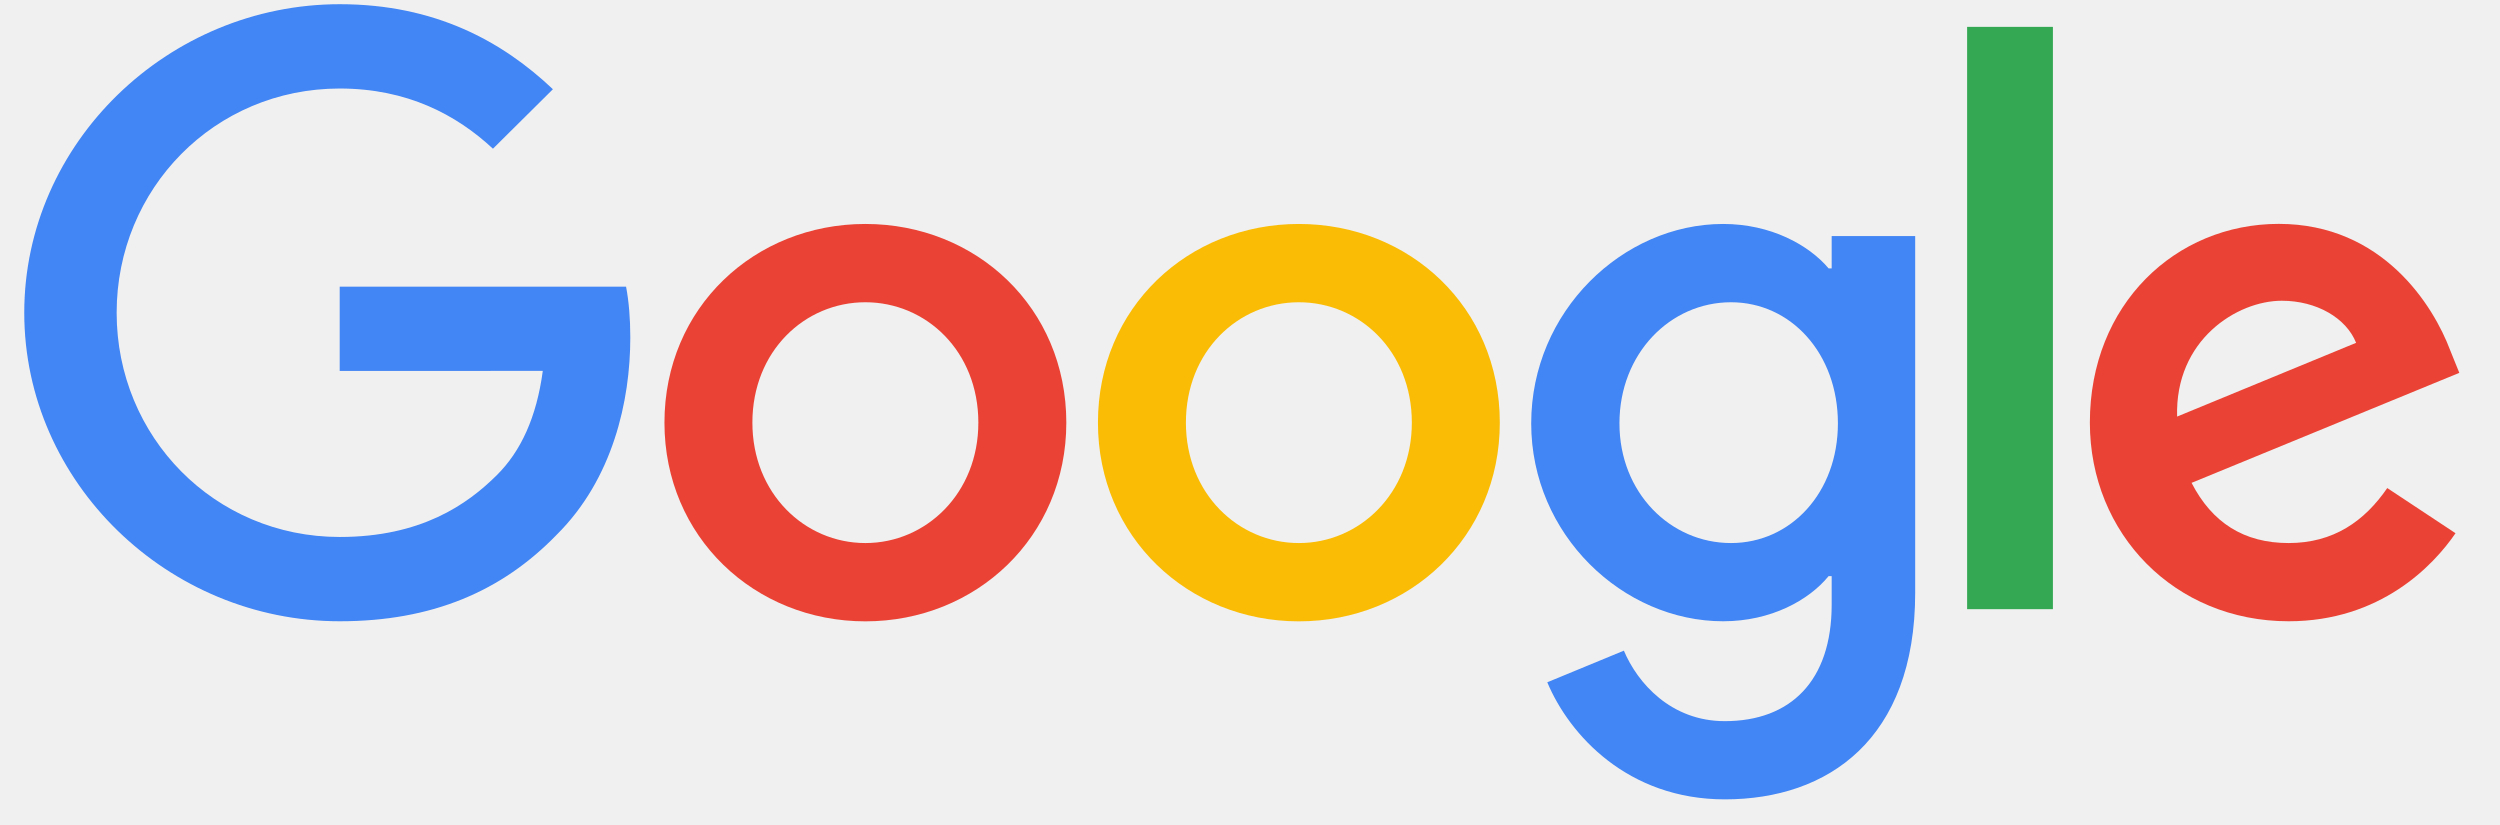
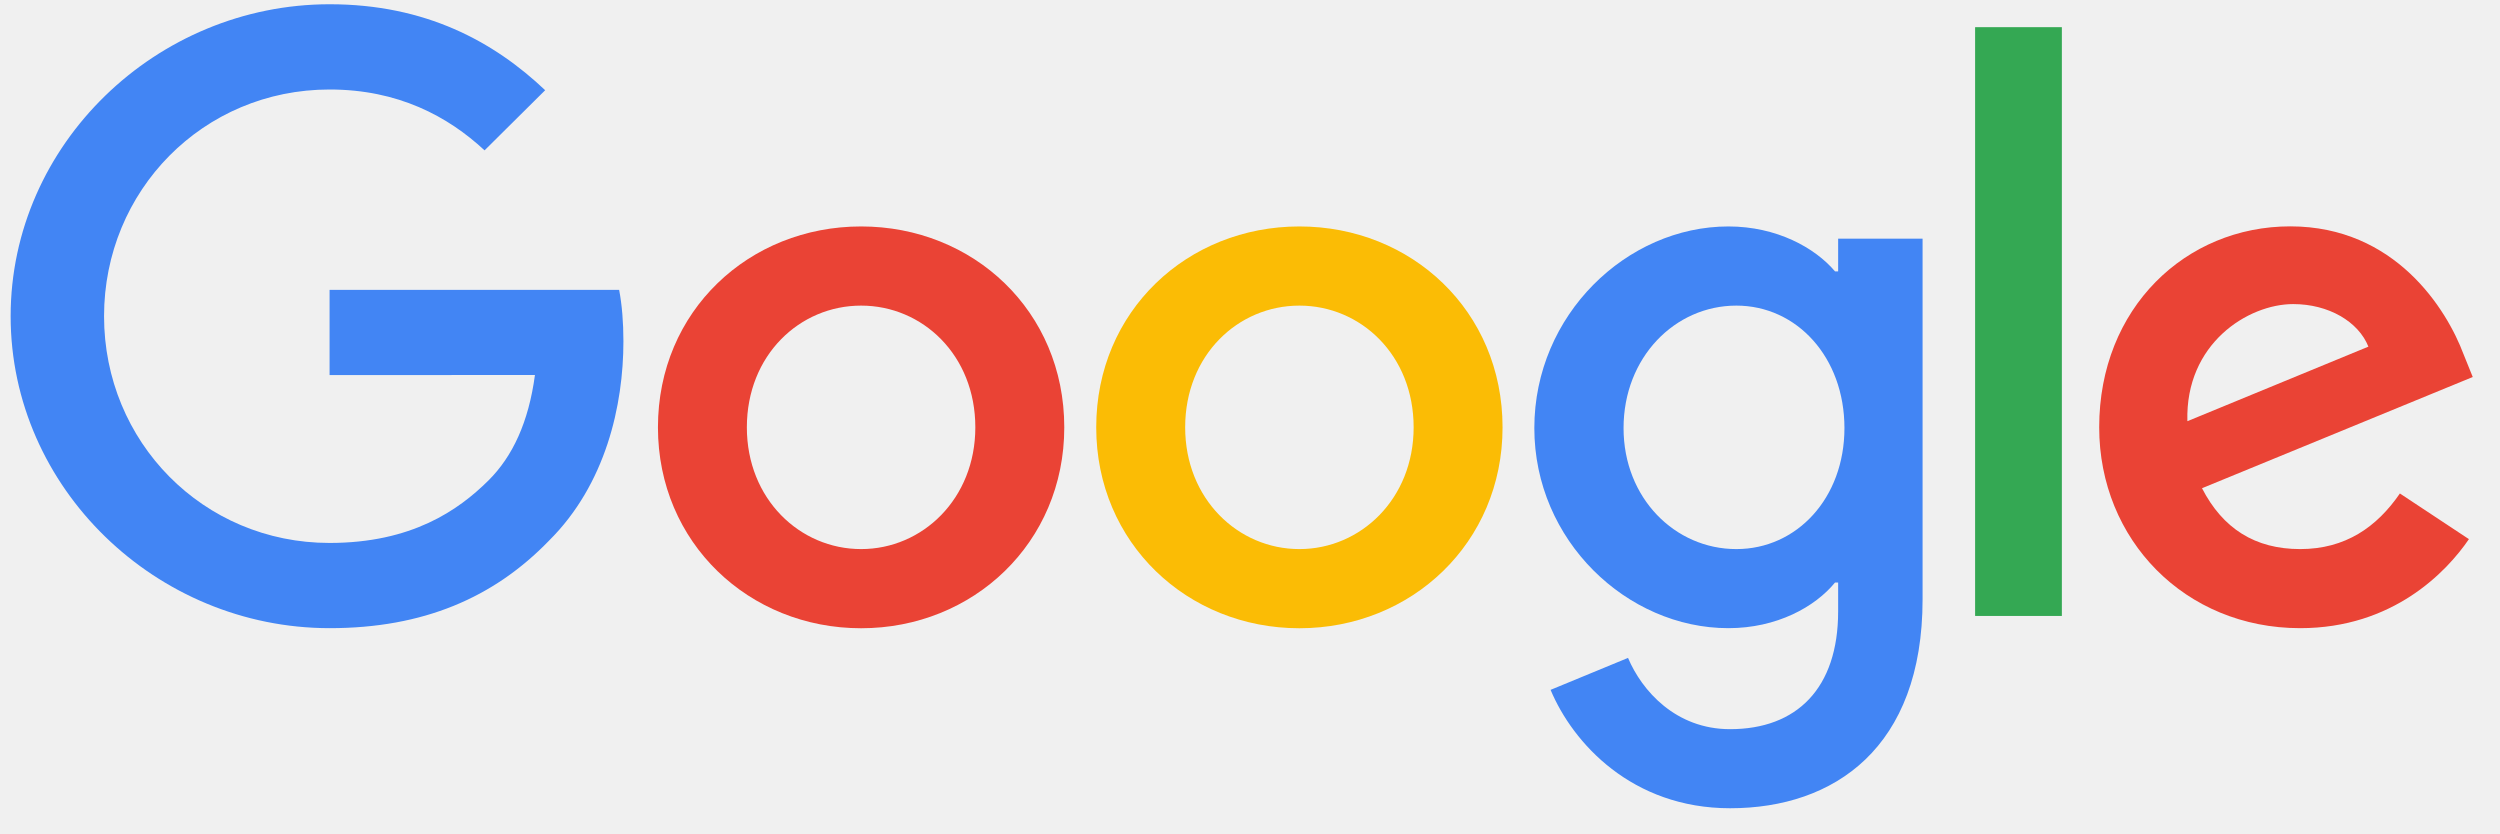
- <svg xmlns="http://www.w3.org/2000/svg" width="91" height="30" viewBox="0 0 91 30" fill="none">
-   <g clip-path="url(#clip0_203_302)">
-     <path d="M38.814 15.385C38.814 19.549 35.53 22.617 31.5 22.617C27.47 22.617 24.186 19.549 24.186 15.385C24.186 11.191 27.47 8.152 31.5 8.152C35.53 8.152 38.814 11.191 38.814 15.385ZM35.612 15.385C35.612 12.783 33.709 11.002 31.5 11.002C29.291 11.002 27.387 12.783 27.387 15.385C27.387 17.961 29.291 19.767 31.5 19.767C33.709 19.767 35.612 17.957 35.612 15.385Z" fill="#EA4335" />
-     <path d="M54.593 15.385C54.593 19.549 51.309 22.617 47.279 22.617C43.249 22.617 39.965 19.549 39.965 15.385C39.965 11.194 43.249 8.152 47.279 8.152C51.309 8.152 54.593 11.191 54.593 15.385ZM51.391 15.385C51.391 12.783 49.488 11.002 47.279 11.002C45.07 11.002 43.167 12.783 43.167 15.385C43.167 17.961 45.07 19.767 47.279 19.767C49.488 19.767 51.391 17.957 51.391 15.385Z" fill="#FBBC05" />
-     <path d="M69.713 8.589V21.574C69.713 26.915 66.538 29.097 62.784 29.097C59.25 29.097 57.123 26.752 56.321 24.835L59.109 23.684C59.605 24.861 60.822 26.25 62.781 26.25C65.184 26.25 66.673 24.779 66.673 22.011V20.971H66.561C65.844 21.848 64.464 22.614 62.722 22.614C59.076 22.614 55.736 19.464 55.736 15.411C55.736 11.328 59.076 8.152 62.722 8.152C64.461 8.152 65.841 8.918 66.561 9.769H66.673V8.592H69.713V8.589ZM66.9 15.411C66.9 12.864 65.187 11.002 63.008 11.002C60.799 11.002 58.948 12.864 58.948 15.411C58.948 17.931 60.799 19.767 63.008 19.767C65.187 19.767 66.9 17.931 66.9 15.411Z" fill="#4285F4" />
-     <path d="M74.726 0.978V22.174H71.603V0.978H74.726Z" fill="#34A853" />
-     <path d="M86.896 17.765L89.381 19.409C88.579 20.586 86.646 22.614 83.306 22.614C79.165 22.614 76.071 19.438 76.071 15.382C76.071 11.08 79.191 8.149 82.948 8.149C86.732 8.149 88.582 11.136 89.187 12.75L89.519 13.572L79.773 17.576C80.519 19.027 81.679 19.767 83.306 19.767C84.937 19.767 86.068 18.972 86.896 17.765ZM79.247 15.163L85.762 12.479C85.404 11.576 84.325 10.947 83.057 10.947C81.429 10.947 79.165 12.372 79.247 15.163Z" fill="#EA4335" />
-     <path d="M12.365 13.503V10.435H22.789C22.891 10.97 22.943 11.602 22.943 12.287C22.943 14.589 22.309 17.436 20.264 19.464C18.275 21.518 15.734 22.614 12.368 22.614C6.129 22.614 0.883 17.573 0.883 11.384C0.883 5.195 6.129 0.153 12.368 0.153C15.82 0.153 18.279 1.497 20.126 3.248L17.943 5.413C16.619 4.18 14.824 3.222 12.365 3.222C7.809 3.222 4.246 6.864 4.246 11.384C4.246 15.903 7.809 19.546 12.365 19.546C15.32 19.546 17.003 18.369 18.081 17.299C18.956 16.432 19.531 15.193 19.758 13.5L12.365 13.503Z" fill="#4285F4" />
+ <svg xmlns="http://www.w3.org/2000/svg" width="90" height="30" viewBox="0 0 90 30" fill="none">
+   <g clip-path="url(#clip0_1_2711)">
+     <path d="M38.314 15.385C38.314 19.549 35.03 22.617 31 22.617C26.97 22.617 23.686 19.549 23.686 15.385C23.686 11.191 26.97 8.152 31 8.152C35.03 8.152 38.314 11.191 38.314 15.385ZM35.112 15.385C35.112 12.783 33.209 11.002 31 11.002C28.791 11.002 26.887 12.783 26.887 15.385C26.887 17.961 28.791 19.767 31 19.767C33.209 19.767 35.112 17.958 35.112 15.385Z" fill="#EA4335" />
+     <path d="M54.092 15.385C54.092 19.549 50.809 22.617 46.778 22.617C42.748 22.617 39.464 19.549 39.464 15.385C39.464 11.195 42.748 8.152 46.778 8.152C50.809 8.152 54.092 11.191 54.092 15.385ZM50.891 15.385C50.891 12.783 48.987 11.002 46.778 11.002C44.569 11.002 42.666 12.783 42.666 15.385C42.666 17.961 44.569 19.767 46.778 19.767C48.987 19.767 50.891 17.958 50.891 15.385Z" fill="#FBBC05" />
+     <path d="M69.213 8.589V21.574C69.213 26.915 66.038 29.097 62.284 29.097C58.75 29.097 56.623 26.752 55.821 24.835L58.609 23.684C59.105 24.861 60.322 26.25 62.281 26.25C64.684 26.25 66.173 24.779 66.173 22.011V20.971H66.061C65.344 21.848 63.964 22.614 62.222 22.614C58.576 22.614 55.236 19.464 55.236 15.411C55.236 11.328 58.576 8.152 62.222 8.152C63.961 8.152 65.341 8.919 66.061 9.77H66.173V8.592H69.213V8.589ZM66.4 15.411C66.4 12.864 64.687 11.002 62.508 11.002C60.299 11.002 58.448 12.864 58.448 15.411C58.448 17.932 60.299 19.767 62.508 19.767C64.687 19.767 66.4 17.932 66.4 15.411Z" fill="#4285F4" />
+     <path d="M74.227 0.978V22.174H71.104V0.978H74.227Z" fill="#34A853" />
+     <path d="M86.396 17.765L88.881 19.409C88.079 20.586 86.146 22.614 82.806 22.614C78.664 22.614 75.571 19.438 75.571 15.382C75.571 11.081 78.691 8.149 82.448 8.149C86.231 8.149 88.082 11.136 88.687 12.75L89.019 13.572L79.272 17.576C80.019 19.027 81.179 19.767 82.806 19.767C84.437 19.767 85.567 18.972 86.396 17.765ZM78.746 15.163L85.262 12.479C84.903 11.576 83.825 10.947 82.556 10.947C80.929 10.947 78.664 12.372 78.746 15.163Z" fill="#EA4335" />
+     <path d="M11.865 13.503V10.435H22.289C22.391 10.97 22.443 11.602 22.443 12.287C22.443 14.589 21.809 17.436 19.764 19.464C17.776 21.519 15.235 22.614 11.868 22.614C5.629 22.614 0.383 17.573 0.383 11.384C0.383 5.195 5.629 0.153 11.868 0.153C15.32 0.153 17.779 1.497 19.626 3.248L17.444 5.413C16.119 4.181 14.324 3.222 11.865 3.222C7.309 3.222 3.746 6.864 3.746 11.384C3.746 15.903 7.309 19.546 11.865 19.546C14.82 19.546 16.503 18.369 17.582 17.299C18.456 16.432 19.031 15.193 19.258 13.5L11.865 13.503Z" fill="#4285F4" />
  </g>
  <defs>
-     <clipPath id="clip0_203_302">
-       <rect width="89.412" height="30" fill="white" transform="translate(0.764648)" />
+     <clipPath id="clip0_1_2711">
+       <rect width="89.412" height="30" fill="white" transform="translate(0.264648 0.00012207)" />
    </clipPath>
  </defs>
</svg>
